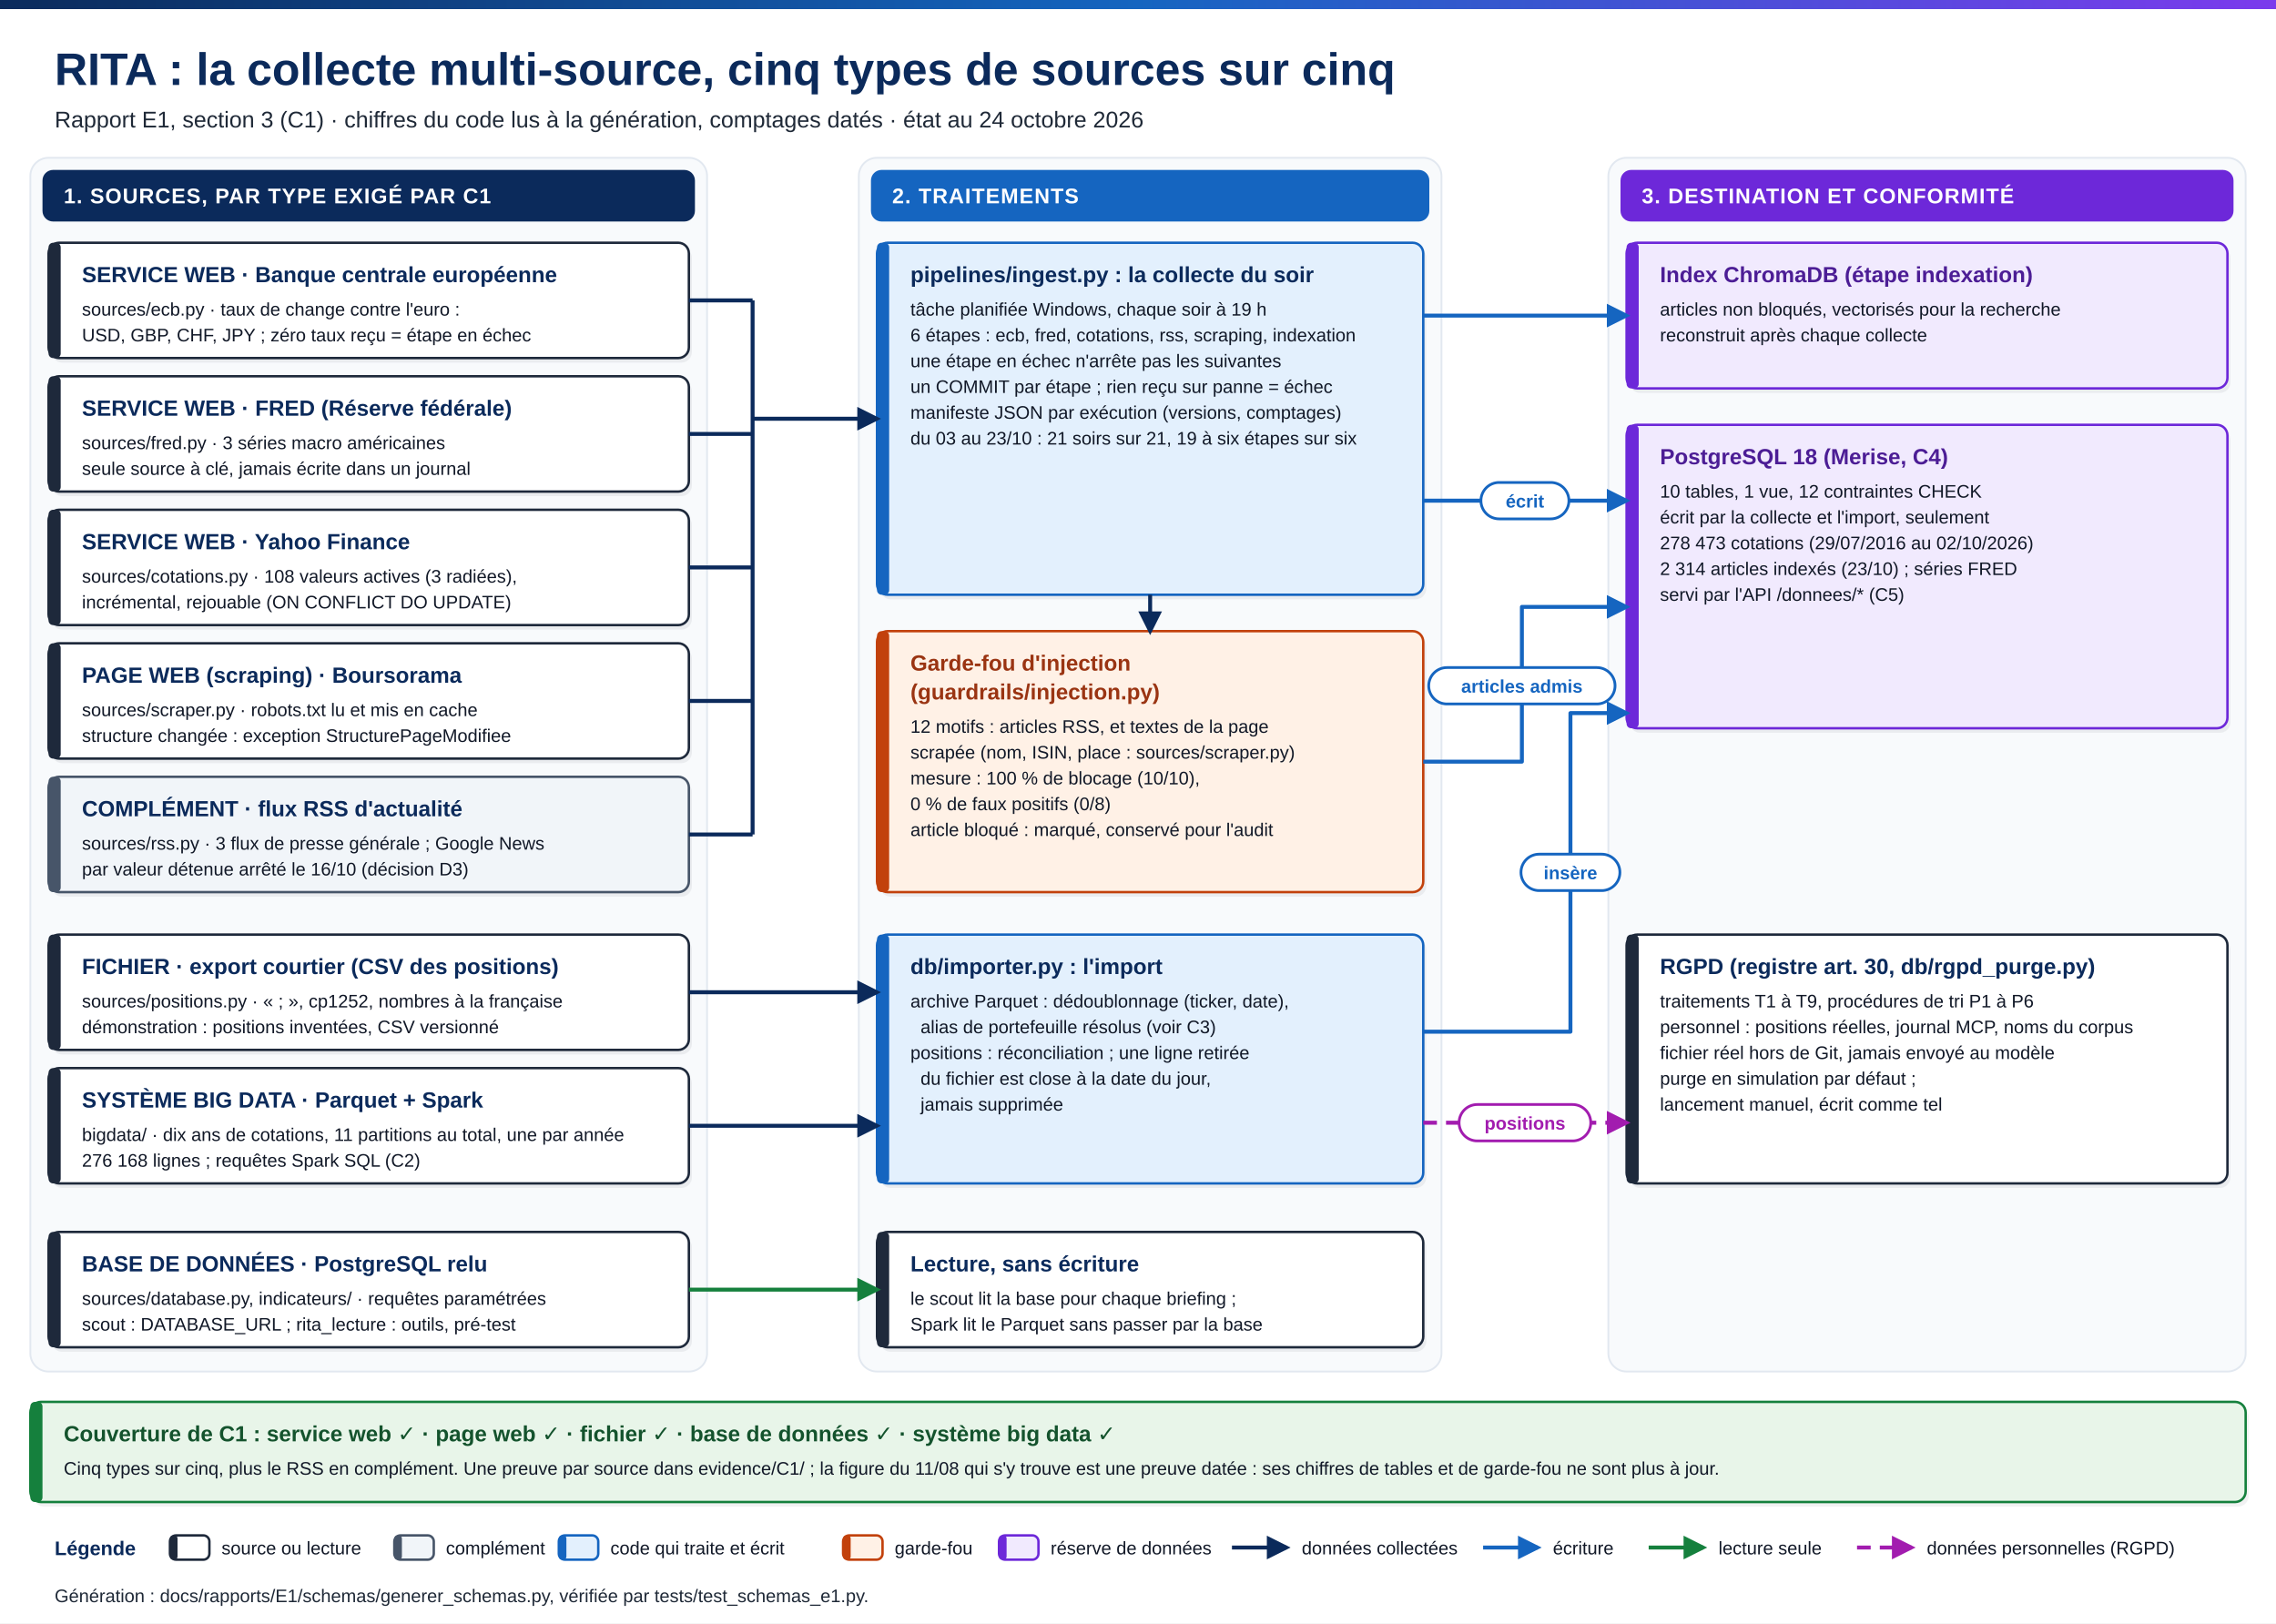
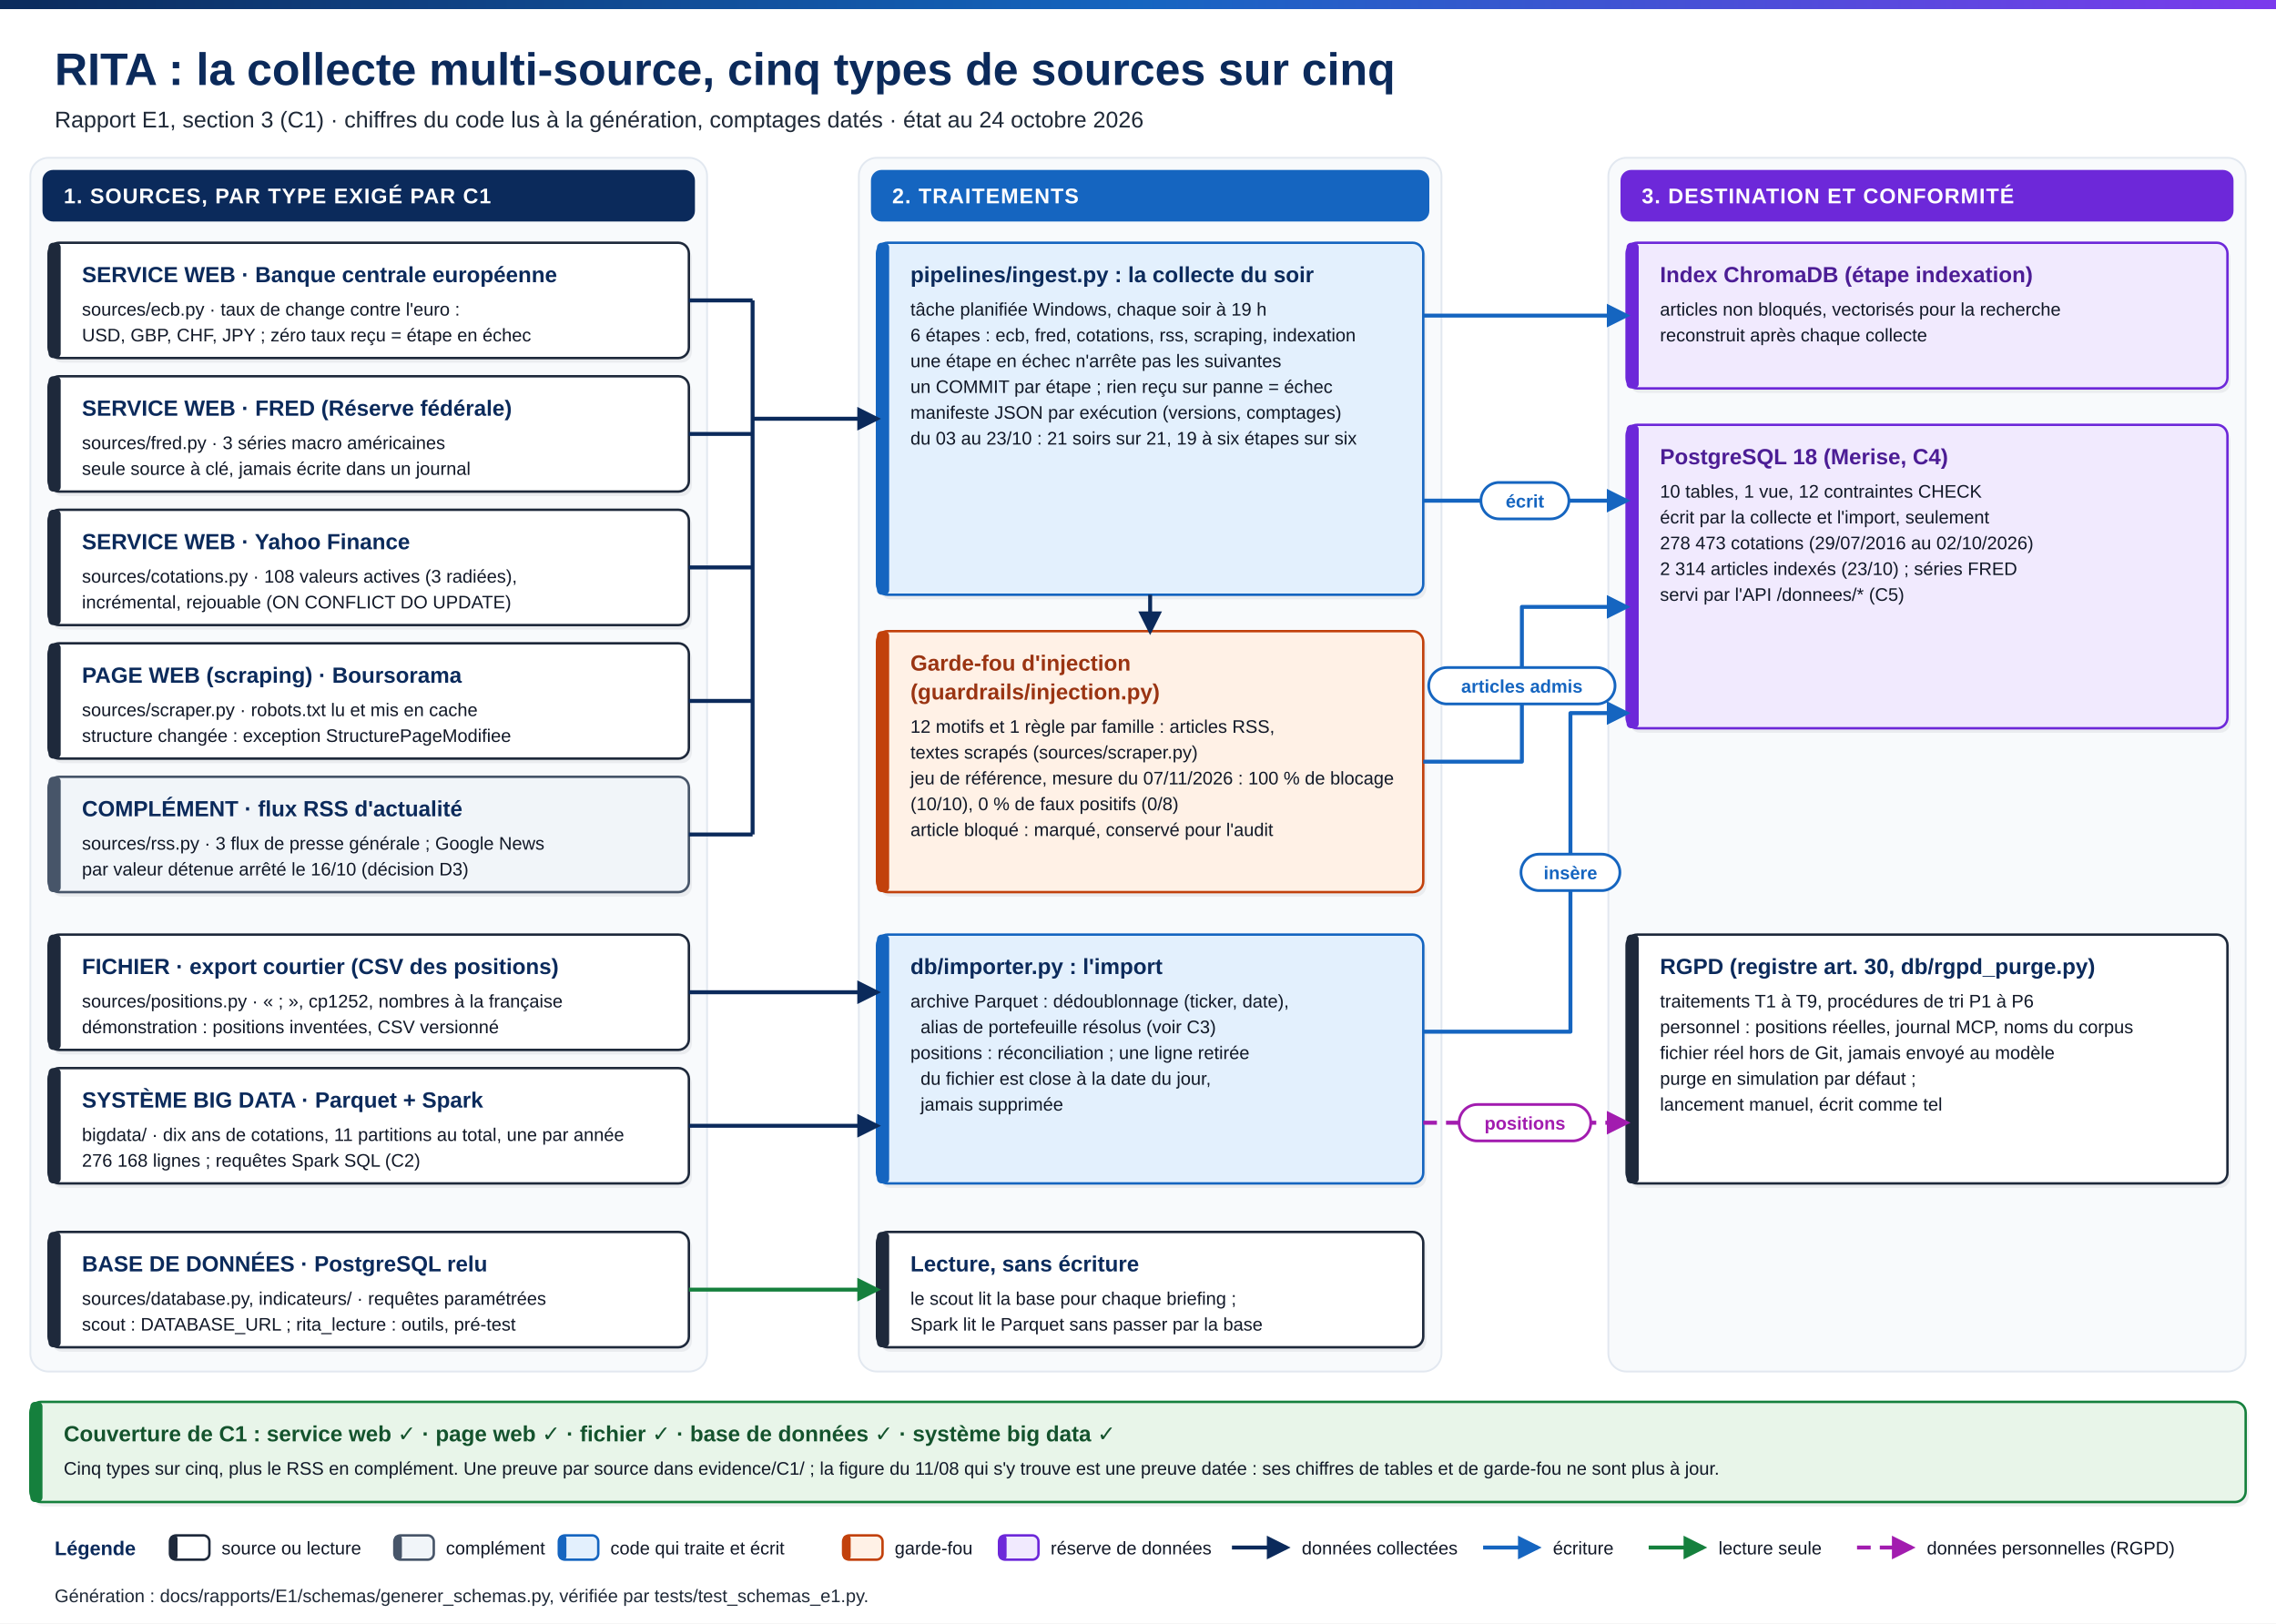
<svg xmlns="http://www.w3.org/2000/svg" width="1500" height="1070" viewBox="0 0 1500 1070" font-family="Segoe UI,Calibri,Arial,sans-serif">
  <defs>
    <linearGradient id="bandeau" x1="0" x2="1" y1="0" y2="0">
      <stop offset="0" stop-color="#0B2A5B" />
      <stop offset="0.5" stop-color="#1565C0" />
      <stop offset="1" stop-color="#7C3AED" />
    </linearGradient>
    <marker id="p-flux" markerWidth="6" markerHeight="6" refX="5" refY="3" orient="auto" markerUnits="strokeWidth">
      <polygon points="0 0,6 3,0 6" fill="#0B2A5B" />
    </marker>
    <marker id="p-ecriture" markerWidth="6" markerHeight="6" refX="5" refY="3" orient="auto" markerUnits="strokeWidth">
      <polygon points="0 0,6 3,0 6" fill="#1565C0" />
    </marker>
    <marker id="p-lecture" markerWidth="6" markerHeight="6" refX="5" refY="3" orient="auto" markerUnits="strokeWidth">
      <polygon points="0 0,6 3,0 6" fill="#15803D" />
    </marker>
    <marker id="p-erreur" markerWidth="6" markerHeight="6" refX="5" refY="3" orient="auto" markerUnits="strokeWidth">
      <polygon points="0 0,6 3,0 6" fill="#D32F2F" />
    </marker>
    <marker id="p-manuel" markerWidth="6" markerHeight="6" refX="5" refY="3" orient="auto" markerUnits="strokeWidth">
      <polygon points="0 0,6 3,0 6" fill="#64748B" />
    </marker>
    <marker id="p-perso" markerWidth="6" markerHeight="6" refX="5" refY="3" orient="auto" markerUnits="strokeWidth">
      <polygon points="0 0,6 3,0 6" fill="#A21CAF" />
    </marker>
  </defs>
  <rect width="1500" height="1070" fill="#FFFFFF" />
  <rect width="1500" height="6" fill="url(#bandeau)" />
  <text x="36" y="56" font-size="30" font-weight="700" fill="#0B2A5B">RITA : la collecte multi-source, cinq types de sources sur cinq</text>
  <text x="36" y="84" font-size="15" fill="#1F2937">Rapport E1, section 3 (C1) · chiffres du code lus à la génération, comptages datés · état au 24 octobre 2026</text>
  <rect x="20" y="104" width="446" height="800" rx="12" fill="#F8FAFC" stroke="#E2E8F0" stroke-width="1.2" />
  <rect x="28" y="112" width="430" height="34" rx="7" fill="#0B2A5B" />
  <text x="42" y="134" font-size="14" font-weight="700" fill="#FFFFFF" letter-spacing="0.6">1. SOURCES, PAR TYPE EXIGÉ PAR C1</text>
  <rect x="566" y="104" width="384" height="800" rx="12" fill="#F8FAFC" stroke="#E2E8F0" stroke-width="1.2" />
  <rect x="574" y="112" width="368" height="34" rx="7" fill="#1565C0" />
  <text x="588" y="134" font-size="14" font-weight="700" fill="#FFFFFF" letter-spacing="0.6">2. TRAITEMENTS</text>
  <rect x="1060" y="104" width="420" height="800" rx="12" fill="#F8FAFC" stroke="#E2E8F0" stroke-width="1.2" />
  <rect x="1068" y="112" width="404" height="34" rx="7" fill="#6D28D9" />
  <text x="1082" y="134" font-size="14" font-weight="700" fill="#FFFFFF" letter-spacing="0.6">3. DESTINATION ET CONFORMITÉ</text>
  <rect x="34" y="163" width="422" height="76" rx="7" fill="#0F172A" opacity="0.06" />
  <rect x="32" y="160" width="422" height="76" rx="7" fill="#FFFFFF" stroke="#1E293B" stroke-width="1.6" />
  <rect x="32" y="160" width="8" height="76" rx="3" fill="#1E293B" />
  <text x="54" y="186" font-size="14.5" font-weight="700" fill="#0B2A5B">SERVICE WEB · Banque centrale européenne</text>
  <text x="54" y="208" font-size="12" fill="#111827" xml:space="preserve">sources/ecb.py · taux de change contre l'euro :</text>
  <text x="54" y="225" font-size="12" fill="#111827" xml:space="preserve">USD, GBP, CHF, JPY ; zéro taux reçu = étape en échec</text>
  <rect x="34" y="251" width="422" height="76" rx="7" fill="#0F172A" opacity="0.06" />
  <rect x="32" y="248" width="422" height="76" rx="7" fill="#FFFFFF" stroke="#1E293B" stroke-width="1.6" />
  <rect x="32" y="248" width="8" height="76" rx="3" fill="#1E293B" />
  <text x="54" y="274" font-size="14.5" font-weight="700" fill="#0B2A5B">SERVICE WEB · FRED (Réserve fédérale)</text>
  <text x="54" y="296" font-size="12" fill="#111827" xml:space="preserve">sources/fred.py · 3 séries macro américaines</text>
  <text x="54" y="313" font-size="12" fill="#111827" xml:space="preserve">seule source à clé, jamais écrite dans un journal</text>
  <rect x="34" y="339" width="422" height="76" rx="7" fill="#0F172A" opacity="0.06" />
  <rect x="32" y="336" width="422" height="76" rx="7" fill="#FFFFFF" stroke="#1E293B" stroke-width="1.6" />
  <rect x="32" y="336" width="8" height="76" rx="3" fill="#1E293B" />
  <text x="54" y="362" font-size="14.5" font-weight="700" fill="#0B2A5B">SERVICE WEB · Yahoo Finance</text>
  <text x="54" y="384" font-size="12" fill="#111827" xml:space="preserve">sources/cotations.py · 108 valeurs actives (3 radiées),</text>
  <text x="54" y="401" font-size="12" fill="#111827" xml:space="preserve">incrémental, rejouable (ON CONFLICT DO UPDATE)</text>
  <rect x="34" y="427" width="422" height="76" rx="7" fill="#0F172A" opacity="0.06" />
  <rect x="32" y="424" width="422" height="76" rx="7" fill="#FFFFFF" stroke="#1E293B" stroke-width="1.6" />
  <rect x="32" y="424" width="8" height="76" rx="3" fill="#1E293B" />
  <text x="54" y="450" font-size="14.5" font-weight="700" fill="#0B2A5B">PAGE WEB (scraping) · Boursorama</text>
  <text x="54" y="472" font-size="12" fill="#111827" xml:space="preserve">sources/scraper.py · robots.txt lu et mis en cache</text>
  <text x="54" y="489" font-size="12" fill="#111827" xml:space="preserve">structure changée : exception StructurePageModifiee</text>
  <rect x="34" y="515" width="422" height="76" rx="7" fill="#0F172A" opacity="0.06" />
  <rect x="32" y="512" width="422" height="76" rx="7" fill="#F1F5F9" stroke="#475569" stroke-width="1.6" />
  <rect x="32" y="512" width="8" height="76" rx="3" fill="#475569" />
  <text x="54" y="538" font-size="14.5" font-weight="700" fill="#0B2A5B">COMPLÉMENT · flux RSS d'actualité</text>
  <text x="54" y="560" font-size="12" fill="#111827" xml:space="preserve">sources/rss.py · 3 flux de presse générale ; Google News</text>
  <text x="54" y="577" font-size="12" fill="#111827" xml:space="preserve">par valeur détenue arrêté le 16/10 (décision D3)</text>
  <rect x="34" y="619" width="422" height="76" rx="7" fill="#0F172A" opacity="0.06" />
  <rect x="32" y="616" width="422" height="76" rx="7" fill="#FFFFFF" stroke="#1E293B" stroke-width="1.6" />
  <rect x="32" y="616" width="8" height="76" rx="3" fill="#1E293B" />
  <text x="54" y="642" font-size="14.5" font-weight="700" fill="#0B2A5B">FICHIER · export courtier (CSV des positions)</text>
  <text x="54" y="664" font-size="12" fill="#111827" xml:space="preserve">sources/positions.py · « ; », cp1252, nombres à la française</text>
  <text x="54" y="681" font-size="12" fill="#111827" xml:space="preserve">démonstration : positions inventées, CSV versionné</text>
  <rect x="34" y="707" width="422" height="76" rx="7" fill="#0F172A" opacity="0.06" />
  <rect x="32" y="704" width="422" height="76" rx="7" fill="#FFFFFF" stroke="#1E293B" stroke-width="1.6" />
  <rect x="32" y="704" width="8" height="76" rx="3" fill="#1E293B" />
  <text x="54" y="730" font-size="14.5" font-weight="700" fill="#0B2A5B">SYSTÈME BIG DATA · Parquet + Spark</text>
  <text x="54" y="752" font-size="12" fill="#111827" xml:space="preserve">bigdata/ · dix ans de cotations, 11 partitions au total, une par année</text>
  <text x="54" y="769" font-size="12" fill="#111827" xml:space="preserve">276 168 lignes ; requêtes Spark SQL (C2)</text>
  <rect x="34" y="815" width="422" height="76" rx="7" fill="#0F172A" opacity="0.06" />
  <rect x="32" y="812" width="422" height="76" rx="7" fill="#FFFFFF" stroke="#1E293B" stroke-width="1.6" />
  <rect x="32" y="812" width="8" height="76" rx="3" fill="#1E293B" />
  <text x="54" y="838" font-size="14.5" font-weight="700" fill="#0B2A5B">BASE DE DONNÉES · PostgreSQL relu</text>
  <text x="54" y="860" font-size="12" fill="#111827" xml:space="preserve">sources/database.py, indicateurs/ · requêtes paramétrées</text>
  <text x="54" y="877" font-size="12" fill="#111827" xml:space="preserve">scout : DATABASE_URL ; rita_lecture : outils, pré-test</text>
  <rect x="580" y="163" width="360" height="232" rx="7" fill="#0F172A" opacity="0.06" />
  <rect x="578" y="160" width="360" height="232" rx="7" fill="#E3F0FD" stroke="#1565C0" stroke-width="1.6" />
  <rect x="578" y="160" width="8" height="232" rx="3" fill="#1565C0" />
  <text x="600" y="186" font-size="14.5" font-weight="700" fill="#0B2A5B">pipelines/ingest.py : la collecte du soir</text>
  <text x="600" y="208" font-size="12" fill="#111827" xml:space="preserve">tâche planifiée Windows, chaque soir à 19 h</text>
  <text x="600" y="225" font-size="12" fill="#111827" xml:space="preserve">6 étapes : ecb, fred, cotations, rss, scraping, indexation</text>
  <text x="600" y="242" font-size="12" fill="#111827" xml:space="preserve">une étape en échec n'arrête pas les suivantes</text>
  <text x="600" y="259" font-size="12" fill="#111827" xml:space="preserve">un COMMIT par étape ; rien reçu sur panne = échec</text>
  <text x="600" y="276" font-size="12" fill="#111827" xml:space="preserve">manifeste JSON par exécution (versions, comptages)</text>
  <text x="600" y="293" font-size="12" fill="#111827" xml:space="preserve">du 03 au 23/10 : 21 soirs sur 21, 19 à six étapes sur six</text>
  <rect x="580" y="419" width="360" height="172" rx="7" fill="#0F172A" opacity="0.06" />
  <rect x="578" y="416" width="360" height="172" rx="7" fill="#FFF1E6" stroke="#C2410C" stroke-width="1.6" />
  <rect x="578" y="416" width="8" height="172" rx="3" fill="#C2410C" />
  <text x="600" y="442" font-size="14.5" font-weight="700" fill="#9A3412">Garde-fou d'injection</text>
  <text x="600" y="461" font-size="14.5" font-weight="700" fill="#9A3412">(guardrails/injection.py)</text>
-   <text x="600" y="483" font-size="12" fill="#111827" xml:space="preserve">12 motifs : articles RSS, et textes de la page</text>
-   <text x="600" y="500" font-size="12" fill="#111827" xml:space="preserve">scrapée (nom, ISIN, place : sources/scraper.py)</text>
-   <text x="600" y="517" font-size="12" fill="#111827" xml:space="preserve">mesure : 100 % de blocage (10/10),</text>
-   <text x="600" y="534" font-size="12" fill="#111827" xml:space="preserve">0 % de faux positifs (0/8)</text>
+   <text x="600" y="483" font-size="12" fill="#111827" xml:space="preserve">12 motifs et 1 règle par famille : articles RSS,</text>
+   <text x="600" y="500" font-size="12" fill="#111827" xml:space="preserve">textes scrapés (sources/scraper.py)</text>
+   <text x="600" y="517" font-size="12" fill="#111827" xml:space="preserve">jeu de référence, mesure du 07/11/2026 : 100 % de blocage</text>
+   <text x="600" y="534" font-size="12" fill="#111827" xml:space="preserve">(10/10), 0 % de faux positifs (0/8)</text>
  <text x="600" y="551" font-size="12" fill="#111827" xml:space="preserve">article bloqué : marqué, conservé pour l'audit</text>
  <rect x="580" y="619" width="360" height="164" rx="7" fill="#0F172A" opacity="0.06" />
  <rect x="578" y="616" width="360" height="164" rx="7" fill="#E3F0FD" stroke="#1565C0" stroke-width="1.6" />
  <rect x="578" y="616" width="8" height="164" rx="3" fill="#1565C0" />
  <text x="600" y="642" font-size="14.5" font-weight="700" fill="#0B2A5B">db/importer.py : l'import</text>
  <text x="600" y="664" font-size="12" fill="#111827" xml:space="preserve">archive Parquet : dédoublonnage (ticker, date),</text>
  <text x="600" y="681" font-size="12" fill="#111827" xml:space="preserve">  alias de portefeuille résolus (voir C3)</text>
  <text x="600" y="698" font-size="12" fill="#111827" xml:space="preserve">positions : réconciliation ; une ligne retirée</text>
  <text x="600" y="715" font-size="12" fill="#111827" xml:space="preserve">  du fichier est close à la date du jour,</text>
  <text x="600" y="732" font-size="12" fill="#111827" xml:space="preserve">  jamais supprimée</text>
  <rect x="580" y="815" width="360" height="76" rx="7" fill="#0F172A" opacity="0.06" />
  <rect x="578" y="812" width="360" height="76" rx="7" fill="#FFFFFF" stroke="#1E293B" stroke-width="1.6" />
  <rect x="578" y="812" width="8" height="76" rx="3" fill="#1E293B" />
  <text x="600" y="838" font-size="14.5" font-weight="700" fill="#0B2A5B">Lecture, sans écriture</text>
  <text x="600" y="860" font-size="12" fill="#111827" xml:space="preserve">le scout lit la base pour chaque briefing ;</text>
  <text x="600" y="877" font-size="12" fill="#111827" xml:space="preserve">Spark lit le Parquet sans passer par la base</text>
  <rect x="1074" y="163" width="396" height="96" rx="7" fill="#0F172A" opacity="0.06" />
  <rect x="1072" y="160" width="396" height="96" rx="7" fill="#F1EAFE" stroke="#6D28D9" stroke-width="1.6" />
  <rect x="1072" y="160" width="8" height="96" rx="3" fill="#6D28D9" />
  <text x="1094" y="186" font-size="14.5" font-weight="700" fill="#4C1D95">Index ChromaDB (étape indexation)</text>
  <text x="1094" y="208" font-size="12" fill="#111827" xml:space="preserve">articles non bloqués, vectorisés pour la recherche</text>
  <text x="1094" y="225" font-size="12" fill="#111827" xml:space="preserve">reconstruit après chaque collecte</text>
  <rect x="1074" y="283" width="396" height="200" rx="7" fill="#0F172A" opacity="0.06" />
  <rect x="1072" y="280" width="396" height="200" rx="7" fill="#F1EAFE" stroke="#6D28D9" stroke-width="1.6" />
  <rect x="1072" y="280" width="8" height="200" rx="3" fill="#6D28D9" />
  <text x="1094" y="306" font-size="14.5" font-weight="700" fill="#4C1D95">PostgreSQL 18 (Merise, C4)</text>
  <text x="1094" y="328" font-size="12" fill="#111827" xml:space="preserve">10 tables, 1 vue, 12 contraintes CHECK</text>
  <text x="1094" y="345" font-size="12" fill="#111827" xml:space="preserve">écrit par la collecte et l'import, seulement</text>
  <text x="1094" y="362" font-size="12" fill="#111827" xml:space="preserve">278 473 cotations (29/07/2016 au 02/10/2026)</text>
  <text x="1094" y="379" font-size="12" fill="#111827" xml:space="preserve">2 314 articles indexés (23/10) ; séries FRED</text>
  <text x="1094" y="396" font-size="12" fill="#111827" xml:space="preserve">servi par l'API /donnees/* (C5)</text>
  <rect x="1074" y="619" width="396" height="164" rx="7" fill="#0F172A" opacity="0.06" />
  <rect x="1072" y="616" width="396" height="164" rx="7" fill="#FFFFFF" stroke="#1E293B" stroke-width="1.6" />
  <rect x="1072" y="616" width="8" height="164" rx="3" fill="#1E293B" />
  <text x="1094" y="642" font-size="14.5" font-weight="700" fill="#0B2A5B">RGPD (registre art. 30, db/rgpd_purge.py)</text>
  <text x="1094" y="664" font-size="12" fill="#111827" xml:space="preserve">traitements T1 à T9, procédures de tri P1 à P6</text>
  <text x="1094" y="681" font-size="12" fill="#111827" xml:space="preserve">personnel : positions réelles, journal MCP, noms du corpus</text>
  <text x="1094" y="698" font-size="12" fill="#111827" xml:space="preserve">fichier réel hors de Git, jamais envoyé au modèle</text>
  <text x="1094" y="715" font-size="12" fill="#111827" xml:space="preserve">purge en simulation par défaut ;</text>
  <text x="1094" y="732" font-size="12" fill="#111827" xml:space="preserve">lancement manuel, écrit comme tel</text>
  <rect x="22" y="927" width="1460" height="66" rx="7" fill="#0F172A" opacity="0.06" />
  <rect x="20" y="924" width="1460" height="66" rx="7" fill="#E8F5E9" stroke="#15803D" stroke-width="1.6" />
  <rect x="20" y="924" width="8" height="66" rx="3" fill="#15803D" />
  <text x="42" y="950" font-size="14.5" font-weight="700" fill="#14532D">Couverture de C1 : service web ✓ · page web ✓ · fichier ✓ · base de données ✓ · système big data ✓</text>
  <text x="42" y="972" font-size="12" fill="#111827" xml:space="preserve">Cinq types sur cinq, plus le RSS en complément. Une preuve par source dans evidence/C1/ ; la figure du 11/08 qui s'y trouve est une preuve datée : ses chiffres de tables et de garde-fou ne sont plus à jour.</text>
  <polyline points="454,198 496,198" fill="none" stroke="#0B2A5B" stroke-width="2.6" stroke-linejoin="round" />
  <polyline points="454,286 496,286" fill="none" stroke="#0B2A5B" stroke-width="2.6" stroke-linejoin="round" />
  <polyline points="454,374 496,374" fill="none" stroke="#0B2A5B" stroke-width="2.6" stroke-linejoin="round" />
  <polyline points="454,462 496,462" fill="none" stroke="#0B2A5B" stroke-width="2.6" stroke-linejoin="round" />
  <polyline points="454,550 496,550" fill="none" stroke="#0B2A5B" stroke-width="2.6" stroke-linejoin="round" />
  <polyline points="496,198 496,550" fill="none" stroke="#0B2A5B" stroke-width="2.6" stroke-linejoin="round" />
  <polyline points="496,276 578,276" fill="none" stroke="#0B2A5B" stroke-width="2.6" stroke-linejoin="round" marker-end="url(#p-flux)" />
  <polyline points="758,392 758,416" fill="none" stroke="#0B2A5B" stroke-width="2.6" stroke-linejoin="round" marker-end="url(#p-flux)" />
  <polyline points="454,654 578,654" fill="none" stroke="#0B2A5B" stroke-width="2.6" stroke-linejoin="round" marker-end="url(#p-flux)" />
  <polyline points="454,742 578,742" fill="none" stroke="#0B2A5B" stroke-width="2.6" stroke-linejoin="round" marker-end="url(#p-flux)" />
  <polyline points="454,850 578,850" fill="none" stroke="#15803D" stroke-width="2.6" stroke-linejoin="round" marker-end="url(#p-lecture)" />
  <polyline points="938,208 1072,208" fill="none" stroke="#1565C0" stroke-width="2.6" stroke-linejoin="round" marker-end="url(#p-ecriture)" />
  <polyline points="938,330 1072,330" fill="none" stroke="#1565C0" stroke-width="2.6" stroke-linejoin="round" marker-end="url(#p-ecriture)" />
  <polyline points="938,502 1003,502 1003,400 1072,400" fill="none" stroke="#1565C0" stroke-width="2.6" stroke-linejoin="round" marker-end="url(#p-ecriture)" />
  <polyline points="938,680 1035,680 1035,470 1072,470" fill="none" stroke="#1565C0" stroke-width="2.6" stroke-linejoin="round" marker-end="url(#p-ecriture)" />
  <polyline points="938,740 1072,740" fill="none" stroke="#A21CAF" stroke-width="2.6" stroke-linejoin="round" stroke-dasharray="9,6" marker-end="url(#p-perso)" />
  <rect x="976" y="318" width="58" height="24" rx="12" fill="#FFFFFF" stroke="#1565C0" stroke-width="1.8" />
  <text x="1005" y="334.5" font-size="12" font-weight="700" fill="#1565C0" text-anchor="middle">écrit</text>
  <rect x="941.6" y="440" width="122.8" height="24" rx="12" fill="#FFFFFF" stroke="#1565C0" stroke-width="1.8" />
  <text x="1003" y="456.5" font-size="12" font-weight="700" fill="#1565C0" text-anchor="middle">articles admis</text>
  <rect x="1002.4" y="563" width="65.2" height="24" rx="12" fill="#FFFFFF" stroke="#1565C0" stroke-width="1.8" />
  <text x="1035" y="579.5" font-size="12" font-weight="700" fill="#1565C0" text-anchor="middle">insère</text>
  <rect x="961.6" y="728" width="86.8" height="24" rx="12" fill="#FFFFFF" stroke="#A21CAF" stroke-width="1.8" />
  <text x="1005" y="744.5" font-size="12" font-weight="700" fill="#A21CAF" text-anchor="middle">positions</text>
  <text x="36" y="1025" font-size="13" font-weight="700" fill="#0B2A5B">Légende</text>
  <rect x="112" y="1012" width="26" height="16" rx="4" fill="#FFFFFF" stroke="#1E293B" stroke-width="1.6" />
  <rect x="112" y="1012" width="5" height="16" rx="2" fill="#1E293B" />
  <text x="146" y="1024.5" font-size="12" fill="#111827">source ou lecture</text>
  <rect x="259.88" y="1012" width="26" height="16" rx="4" fill="#F1F5F9" stroke="#475569" stroke-width="1.6" />
  <rect x="259.88" y="1012" width="5" height="16" rx="2" fill="#475569" />
  <text x="293.88" y="1024.5" font-size="12" fill="#111827">complément</text>
  <rect x="368.28" y="1012" width="26" height="16" rx="4" fill="#E3F0FD" stroke="#1565C0" stroke-width="1.6" />
  <rect x="368.28" y="1012" width="5" height="16" rx="2" fill="#1565C0" />
  <text x="402.28" y="1024.5" font-size="12" fill="#111827">code qui traite et écrit</text>
  <rect x="555.64" y="1012" width="26" height="16" rx="4" fill="#FFF1E6" stroke="#C2410C" stroke-width="1.6" />
  <rect x="555.64" y="1012" width="5" height="16" rx="2" fill="#C2410C" />
  <text x="589.64" y="1024.5" font-size="12" fill="#111827">garde-fou</text>
  <rect x="658.4" y="1012" width="26" height="16" rx="4" fill="#F1EAFE" stroke="#6D28D9" stroke-width="1.6" />
  <rect x="658.4" y="1012" width="5" height="16" rx="2" fill="#6D28D9" />
  <text x="692.4" y="1024.5" font-size="12" fill="#111827">réserve de données</text>
  <line x1="811.92" y1="1020" x2="847.92" y2="1020" stroke="#0B2A5B" stroke-width="2.6" marker-end="url(#p-flux)" />
  <text x="857.92" y="1024.5" font-size="12" fill="#111827">données collectées</text>
  <line x1="977.44" y1="1020" x2="1013.44" y2="1020" stroke="#1565C0" stroke-width="2.6" marker-end="url(#p-ecriture)" />
  <text x="1023.44" y="1024.5" font-size="12" fill="#111827">écriture</text>
  <line x1="1086.56" y1="1020" x2="1122.56" y2="1020" stroke="#15803D" stroke-width="2.6" marker-end="url(#p-lecture)" />
  <text x="1132.56" y="1024.5" font-size="12" fill="#111827">lecture seule</text>
  <line x1="1223.88" y1="1020" x2="1259.88" y2="1020" stroke="#A21CAF" stroke-width="2.6" stroke-dasharray="9,6" marker-end="url(#p-perso)" />
  <text x="1269.88" y="1024.5" font-size="12" fill="#111827">données personnelles (RGPD)</text>
  <text x="36" y="1056" font-size="12" fill="#1F2937">Génération : docs/rapports/E1/schemas/generer_schemas.py, vérifiée par tests/test_schemas_e1.py.</text>
</svg>
